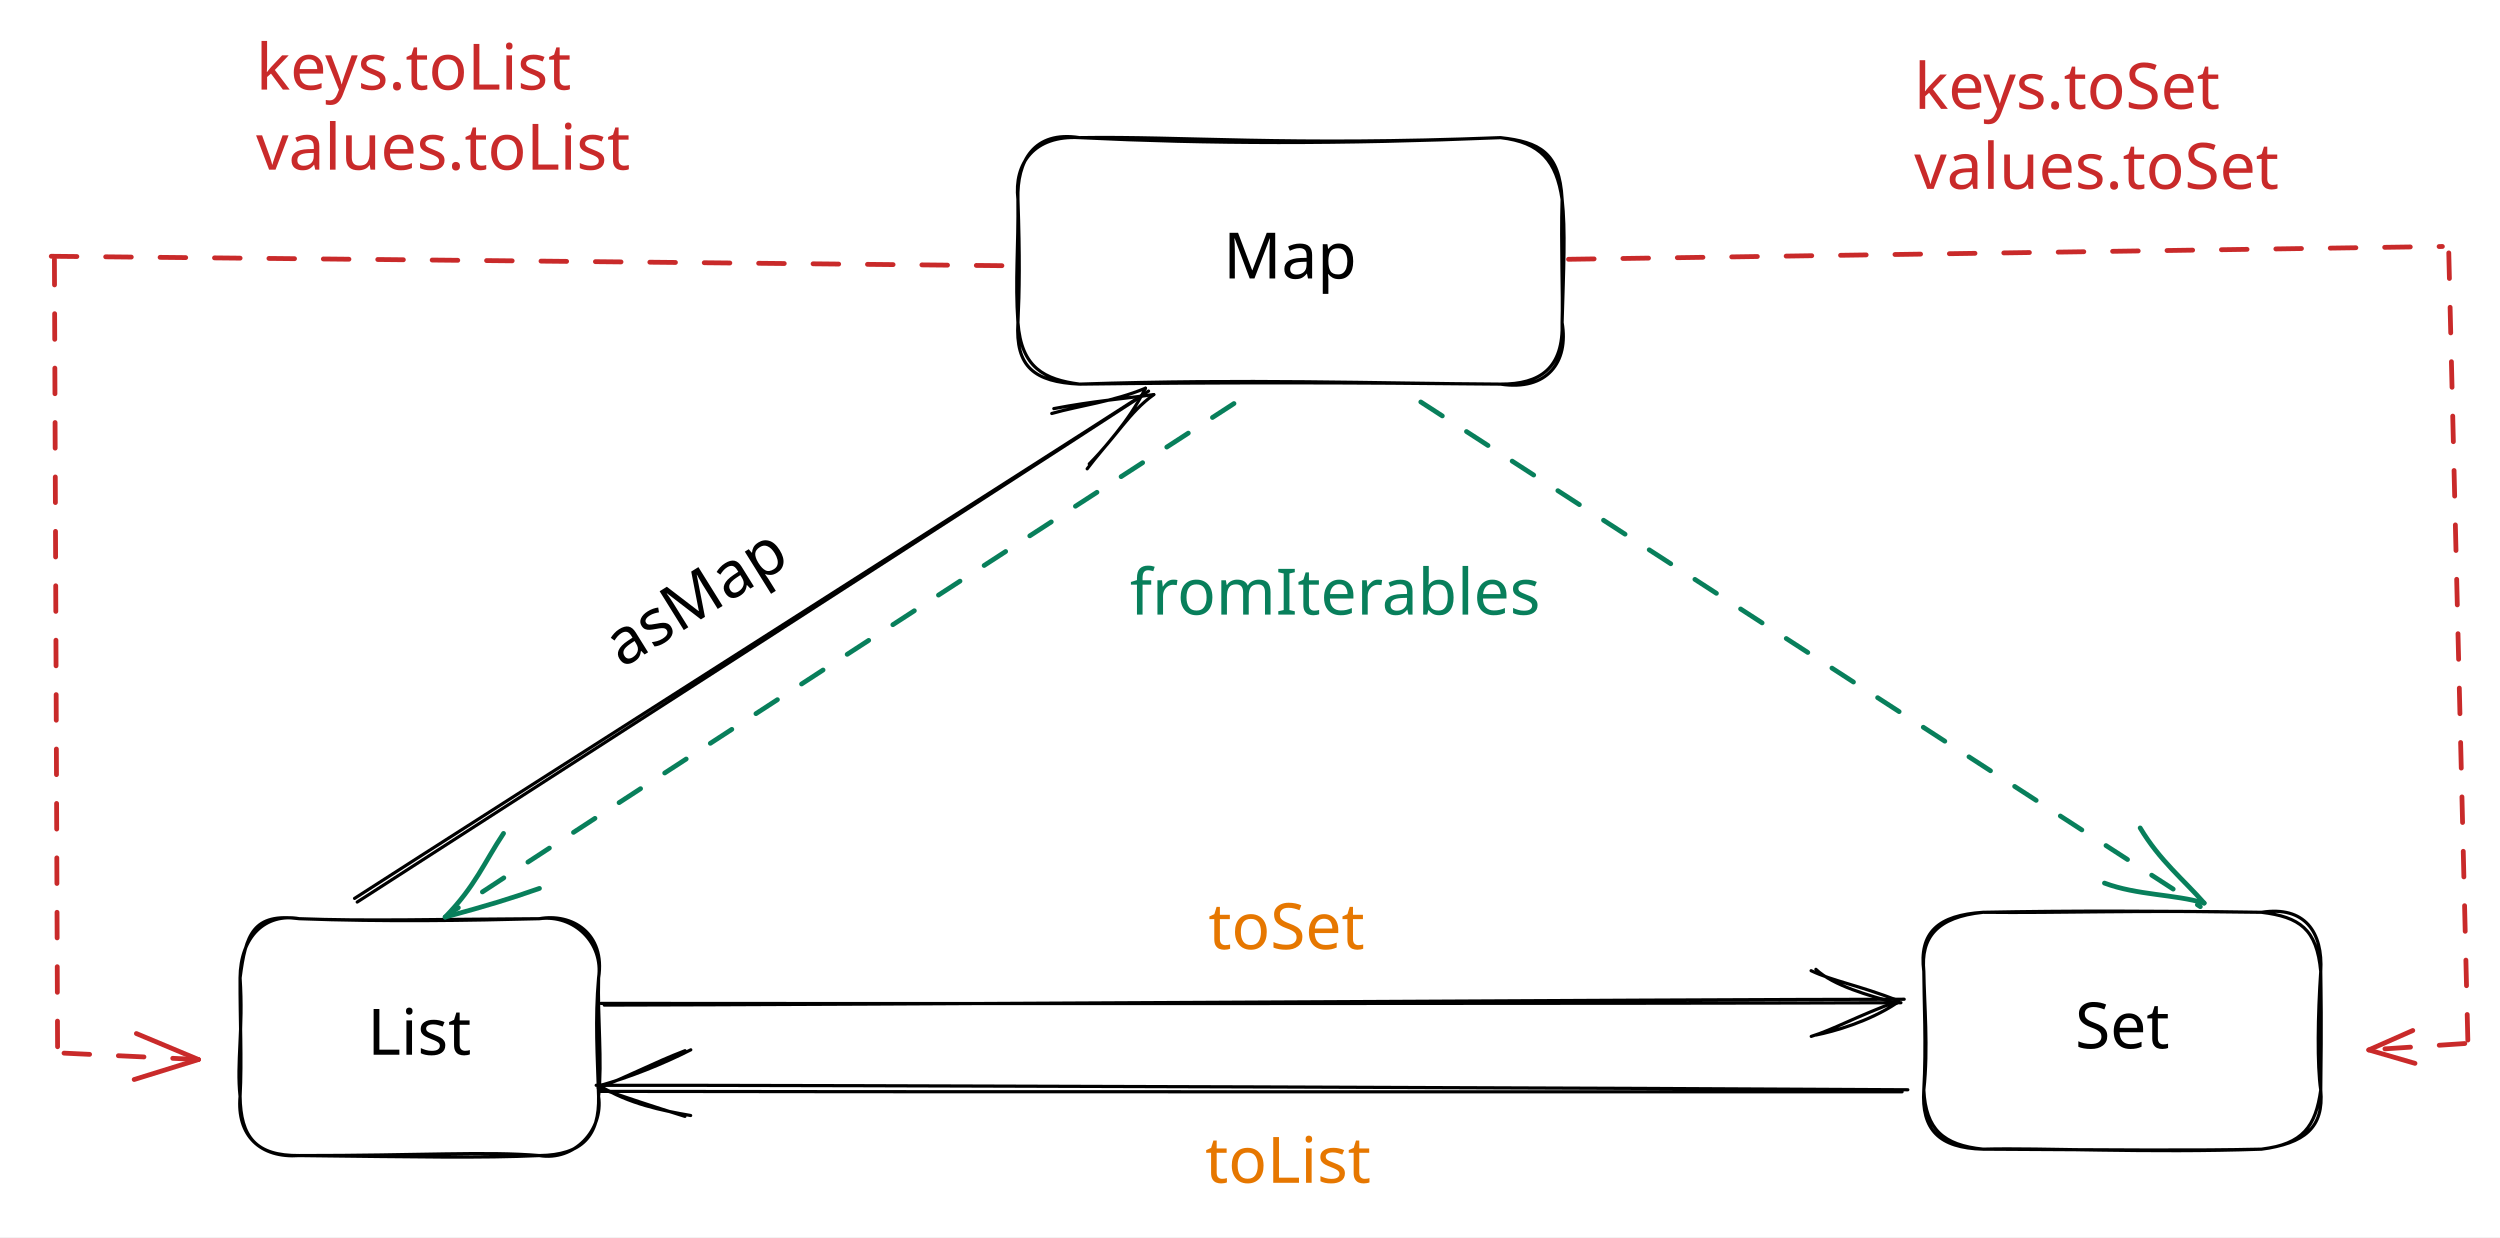
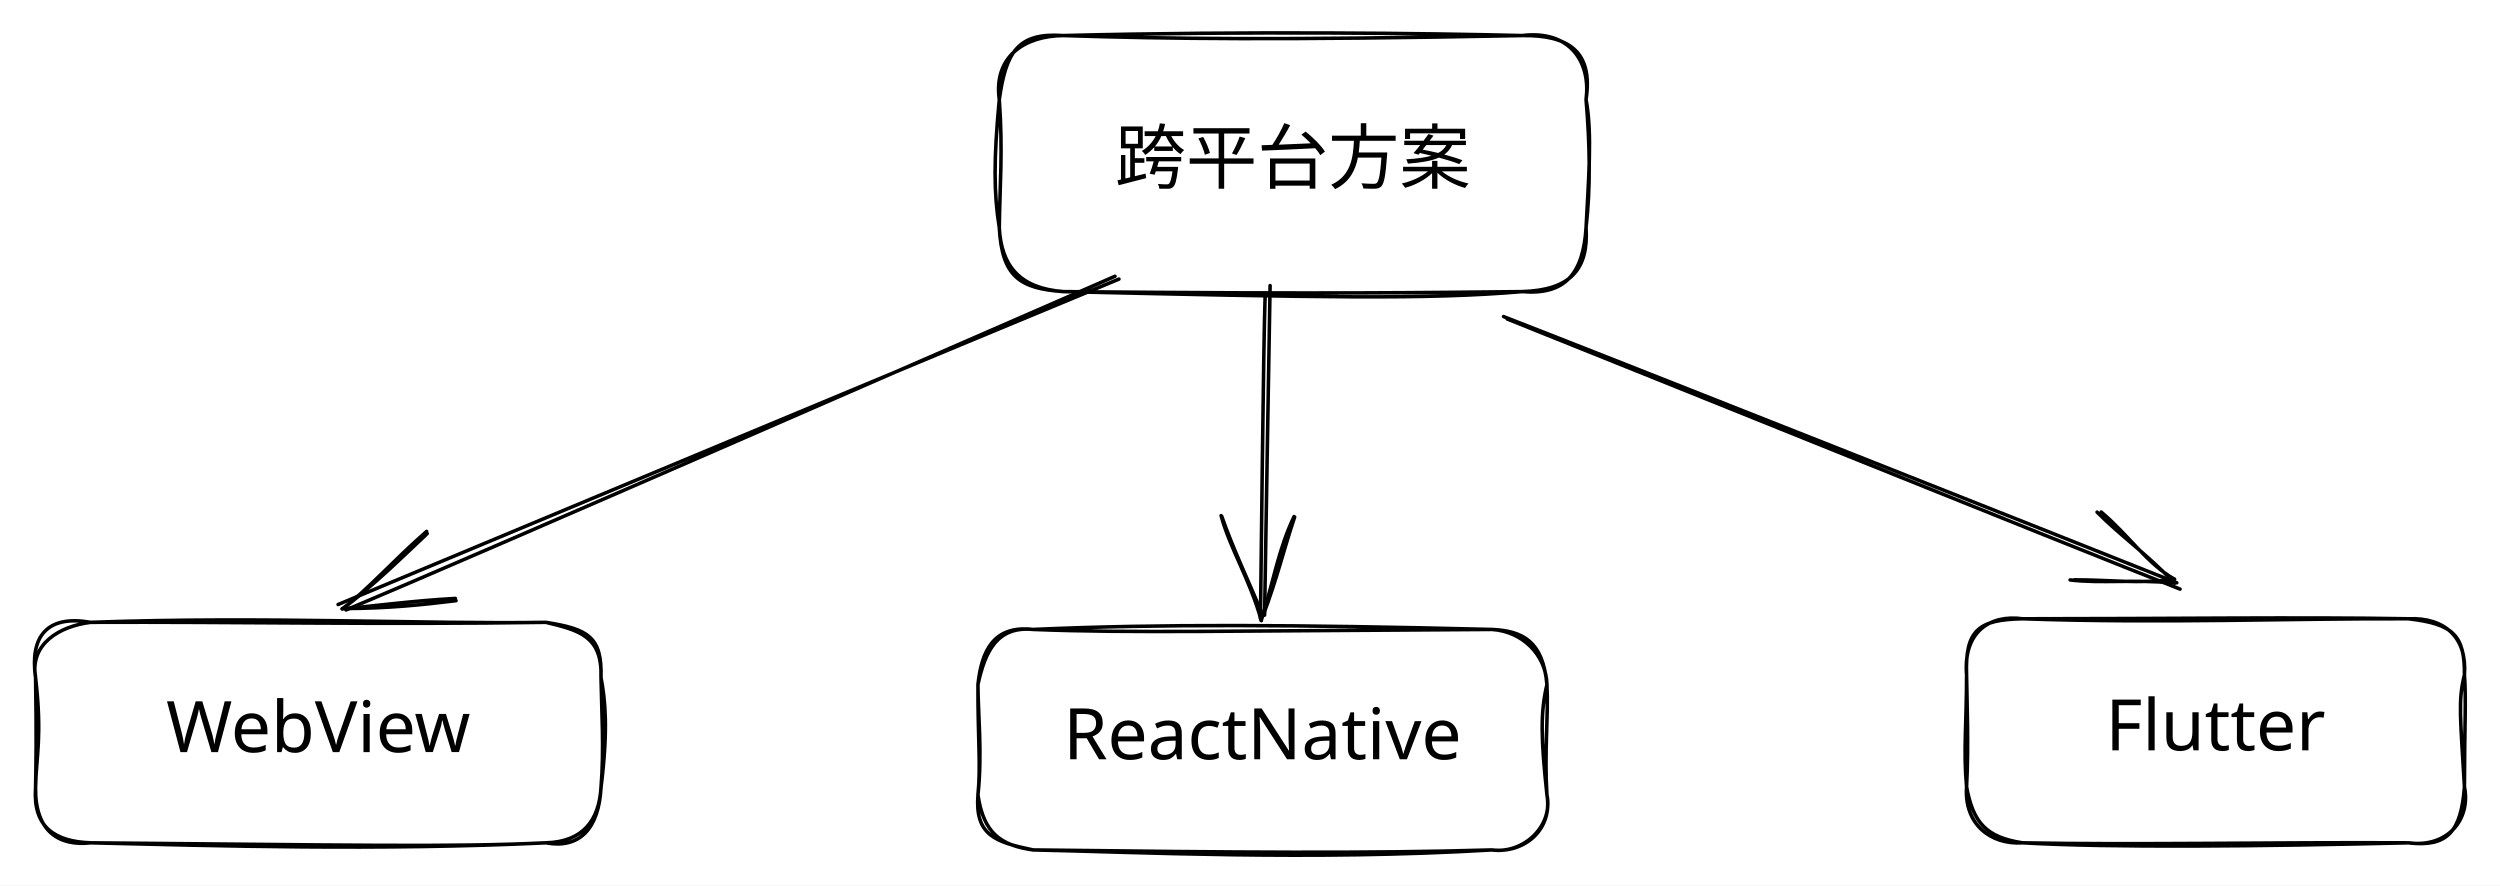
- <svg xmlns="http://www.w3.org/2000/svg" version="1.1" viewBox="0 0 781 386.5" width="781" height="386.5">
+ <svg xmlns="http://www.w3.org/2000/svg" version="1.1" viewBox="0 0 703 249" width="703" height="249">
  
-   eyJ2ZXJzaW9uIjoiMSIsImVuY29kaW5nIjoiYnN0cmluZyIsImNvbXByZXNzZWQiOnRydWUsImVuY29kZWQiOiJ4nO1cXFlz2khcdTAwMTd9z69weV5cdTAwMDPT+5I3wHu823E8/r6plFx1MDAwMFx1MDAwMVx1MDAwMiFhSTZ2pvLfp1x1MDAwNbbV2jDCXHUwMDAy49RcdTAwMTDKQVJLfaXuc869fbv1z6eNjc3gcWRuftnYNFx1MDAxZlqGbbU9Y7z5Odx/b3q+5TrqXHUwMDEwmmz77p3XmpTsXHUwMDA1wcj/8uefxmhU7VpB03VcdTAwMDfVljucnmba5tB0XHUwMDAyX1x1MDAxNfyf2t7Y+GfyV6vIM1uB4XRtc3LC5FBUXHUwMDE3XHUwMDA0ILn32HUm9VKMmVx1MDAxMFxmRVx1MDAwNSx/S1VcdTAwMTeYbXW0Y9i+XHUwMDE5XHUwMDFkXHR3bfrdXHUwMDEzZJ1eP1xcXHUwMDFmXHUwMDBlT2uBOK1cdTAwMWOfbV9EtXYs275cYlx1MDAxZe3pTVx1MDAxOa3enafZ5Fx1MDAwN547ML9b7aBcdTAwMTfaldj/cp7vqodcdTAwMTad5bl33Z5j+n7sXHUwMDFjd2S0rOAxcX/Th/BlI9rzoLZcdTAwMDSlL9vhXHUwMDE5iLNE3Vxy13a9sO4/wORcdTAwMTPV3jRag64ywWm/lFx0PMPxR4an2iQqN36+K1x1MDAxZdXdM61uL1A7OY/qMyfPXHUwMDE2U1xumJBEvFx1MDAxY1xiK1x1MDAxOe23J638t37zTvvp5p+bPWp4/LTnV2RuWH472WH0Tlx1MDAxM+s4gflcdTAwMTDdg9bMW86DebB14Fx1MDAxZt1cdTAwMWWOyKDZuL6g3eHmS7lfn7MvOz15+KPh9IZN97B5bNyTxiUxTs2reC3P9Vx1MDAxYp7njue9bvv87uqm1nV7du+83jk7b+/3d09LuG6rd7t72DziV+T0ZvBjPNyHl8ya77pPv6L2ulx1MDAxYrWNKXogXHUwMDEzXFxcdTAwMTJMhZQkan7bclx1MDAwNuqgc2fb0T63NYhcdTAwMDD3STM4XHUwMDA19Fh7aVx1MDAxOCcoXHUwMDBm4oRJilx0g2huiGe3/ZpDXFxCWY2DXHUwMDFjg2Tt5YGcwDTGUVxu45BcdTAwMDKBJSNcZlx1MDAxNFx1MDAwMHmsZ6TQXFxmR4ta1HWCXHUwMDBi62f4UDUlXGL37lx1MDAxOEPLfow1yqRcdTAwMDeq53NkjPTn55uqwvBcblDGitZsq+tMQKZuwfRifTewlDy+XHUwMDE0XHUwMDE4Wu22LmAtVb+hruntzyM8rmd1LcewLzXzZlwiaaZkMppcdTAwMDcnzJDARLD5XHUwMDE1s9NvVlx1MDAxOKP+XHUwMDBlXHUwMDFhn1xcO4dbP4Od7e11h5POXHUwMDE34Vx1MDAxOVTrXHUwMDE4pSumVlekmCSFJlx1MDAwMSWnnENWXHUwMDAwTauUTDJqWmRQ+1HbOWm1Xcqa4KYyr1x1MDAwNNlbXHUwMDE1s3V1doG2doHj42thd2++liBtXHUwMDAz/3JcdTAwMWJ061x1MDAwZqfBPuG1oeiPb9teXHTX/WhcdTAwMTJv/3XoPbq4SVx1MDAxYn/tO/culWatNfpYXHUwMDEyXHUwMDBmcVx1MDAxZSdBxlx1MDAxMea8iFx1MDAxYp/dWdedlFxiT2g8JVjb804qXHUwMDBmKeKCSPI7qvyh5Vx1MDAwNyuV+VfUMinzXHUwMDEz+1x1MDAxNtd5XGJYLqiQQErqXHUwMDAxnd9xptvDb43b+vFVXHUwMDAzuF/vh7Y02zd03UFcdTAwMDUhXHUwMDE2cUxBsTREQUTSkMqQek6ZXHUwMDE0XHUwMDE0XHUwMDE1cpxXKPVyRF2/610731x1MDAwZjx42up32d63vfeW5DdEse/imtycuc3TsWk9nlx1MDAwNHJnZ4tcXH3br9OPJcmUJ3dGkkyAkmVcdTAwMTFB6TXyyO5Ta09cdTAwMWVcIlx1MDAxMSdcdTAwMTC4REHGXHUwMDExW89cdTAwMTJkhlx1MDAxMVx1MDAwNupPxCu/jyBfmKvV41c0LanHoXkzoTSFcqZcdTAwMTTLfDBBqmI/yeeX4tmktaZo4ijp3S5vmJpcdTAwMDCexlx1MDAxMkhBSWAsgWT8bTE3el2IZyFMqi9ZXHUwMDA0YX5geEHdctqW041cdTAwMWL2lFKZx+ecYLJ1XHUwMDE3WllcdTAwMDFVpHqh9sVaqa4xXG6NTt2r6bRft2E2zjRcdTAwMWKUXHRcdTAwMDTHvixlXHUwMDAzS9lgXHUwMDFiftBwh0MrUI/21LWcIPlcYifPqlx1MDAxNqKzZ1x1MDAxYe3kUXVcdTAwMGb6sSSMR+FcdTAwMTXjXHUwMDBlVfRrI+pXk42X339/ziytdc1E+U/6/8VcdTAwMTlcdTAwMDbnRtBcdTAwMTIxwlx1MDAxOCpcdTAwMTBAz/bi1pRglK+fkGuOq4hTqKJXKinW01Qr4Zsqwlx1MDAwNDBGXHUwMDA04UQqNGnexDNcdTAwMDOpXHUwMDBlXHUwMDFlwp9cdTAwMTRcdTAwMTHzslx1MDAxOYhcdTAwMDFBSMTN5TPQ3OhXXGZEJMJcdTAwMTJSQDDEipiJVipcdTAwMGb9czHQ3CyoTFBgkVxiilCWJSVpXHUwMDEz0iT4kVxiqJJkoHQ3LY2TtOA3wUmIK+nV2vdVSpo9JrumlFx1MDAxNI7pqe7MhZxcZrhoOj9cdTAwMWSLWF4wgVxiqzIpXHUwMDA1I1x1MDAxMmOuunJGcFx1MDAwMWnklD4n7pWxijbpe3pEXGYyXHRcIqp8X4+IU4YxXHUwMDAymKpcdTAwMWbKvLRHRFx1MDAxN+Oj2Vx0v7hcclx1MDAxMHEmXHRcdTAwMDSKXHUwMDE1IVx1MDAxMTBcdTAwMWHBejFcIj1cdTAwMTb0kVx1MDAxOCm/r4afiuqmZVx1MDAxMVx1MDAxMlx1MDAwMrkzXHQgQFx1MDAwNHJcdTAwMDS0YOA1SpqdzimHktqG3zPLnUuAcJWpcJNcdTAwMGIsQ+KPj49iNiNcdTAwMTUqeIc238JJtIpFXGJyKFx1MDAwNMAgIzGaQUlcYlDIOXprZvSNUVo4XHUwMDBlXHUwMDEyPanyOalcYlx1MDAxZmCOXHUwMDEx4kBcYlx1MDAwNMLEjKbmT3TAl+wjhX7axLFmVMFcdTAwMDZcbpRBSVx1MDAxZtxJyu2r4adERoI0dzKG6nNIeaBcdTAwMDVGWWdcdTAwMGaSry0hXHRQVVx1MDAxOEecKKVV4VBiopPOXGKlXHUwMDEzXHUwMDEyqXKo/lx1MDAwMVx1MDAxNlx1MDAwMlx1MDAxY0VPWiMkLV/05CNhpceYsbdNbvxd+Ei5J1JAIFT7XHUwMDAxiVx1MDAxOFx1MDAwNai0mK3AqFx1MDAxMVx1MDAwN0B5rlx1MDAxOFGMMeSSpkz42HSU21HDj+qiXHUwMDA12Sgv44NyvaPJPD/GcFx1MDAwMefIXHUwMDFi31x1MDAxZdy3XHUwMDBmXHUwMDBlwWP9oF1cdTAwMGbsy9Ggv/ZcXCRktFx1MDAxZJ6hXHUwMDBm7JTNPjAz4aOFhFO64ZQwToiWqV92vmchXlko39Px3OF+YHpG0zb97MyPiJ30ktixzU68XHUwMDBix/M+gavN34wnfWI3k8zwxFxymlx0oomBXHUwMDE5IOK5ky64inA4IFx1MDAwNcZh3Wbr9to9ru1+tU6+Ptxe9YlbO1shiMBCIFI+IY+hXGJDkouilkRcdTAwMDYy3qDhUUxcdTAwMWWhKDXnXHUwMDAyM4RZ6F/8XHUwMDBlmp2UoZwjJVx1MDAwYlxc7Fi56qZcdTAwMGarhFx1MDAwM5RcdTAwMDXlLFx1MDAxN4kwufNl2YBcbn8hIVx1MDAwNWL9x+v9Xjs43Tvf/bH3bavZ3L9cdTAwMTnd/VxcfyTqQfZcdTAwMTSJKFF7eUjMUjOS8p5V7IRcdTAwMDXmKnT9XHUwMDBmiutcdTAwMDfF2Mibar2CSMxccnNxblwiQMVcclRcdTAwMDIgXG6o4uy5VWuMxbgq0lx1MDAxOZHtW7GIM5bppbOPkkGIXHUwMDA0Zr85XHUwMDE0y5iVwMNcZlx1MDAxOVx1MDAwNZRxxIDMyFx0pvNcdTAwMDBcdTAwMWYpwKzgWPmiXHUwMDE5wDxcdTAwMDWW+VNcYjFcIpJAhOZcdTAwMWbd6lxmu23/8ptFMdr7eYfwZa3/2Fl72Fx1MDAwYlx1MDAxYY8oMcyf9vR21Gf4wtGuaEo/kIBcdTAwMTD5nzO8hlxuXFzRXHUwMDFhcbpdXHUwMDE2XHUwMDE283PxKl4jknIwv1x1MDAwNJ9/tS74kTSuKrQuK/xqp3Z2fbT2WKQ0noBfZlxcmrW6RqOCJyxcdTAwMTLAIMK68/NcdTAwMWZcdTAwMTTXXHUwMDA2ilAvrVx1MDAxYa8gXHUwMDEw853h/LVuUrlcdTAwMTeEYDl/YDp77d/6XCIx4Vx1MDAwYrPlxaUkI8+c9oVcdTAwMTlcdTAwMDWYXCL0vnOB389cdTAwMTcuNEtYhfBAhfCQXGJBJSVcdTAwMTnThD/2hFx1MDAxNFx1MDAxMsv2XHUwMDE2dYbzsitawjAlwFx1MDAxMjHBZFx1MDAwMdh3MGnC+/HB1c5N0O3Xa6BcdTAwMTk0vq897Fx1MDAxOYzDXHUwMDFlXHUwMDExnKi8RFx1MDAwMc6KgXkqvcKAXHUwMDAwUvBCI8NcdTAwMWYlvTIwXHUwMDFm/WrghstI/+/cXHUwMDFi9p1cdTAwMTltZmZb2GqzLTPtW1xiY9oy5Vx1MDAwNMZcdTAwMThUXHUwMDExPGVk/lx1MDAxOad+/fjroP796KZcdTAwMDX6cq9cdTAwMTmcX/dcdTAwMGXB2kNcZkKceFx1MDAxZFx1MDAxNFneMFx1MDAxM0RcdTAwMTmDvmkvV7m4kiGOxOrWrK1cdTAwMWNkXHUwMDE3pt6H81x1MDAxNrJpfLdCgKVtW1xmXFy5fitcIspcdTAwMTFcdTAwMDD6+ufXwNVcYoZcdTAwMDNsX1FoNWDX+H4jmH+59tO5JSTJVzTAWStCTcb5WyZxa1x1MDAwM8QzJlxiQCiRXHUwMDA0XHUwMDE4ilwiXHUwMDEzklx1MDAxNkZcdTAwMTcjnODVoStcdTAwMWZKK55cdTAwMTnwXHUwMDA23KD8tZ9cdTAwMWOG6y2KTFx0OLa8w7Hjo/rWybhzZ53jnT4uO1x1MDAxMblcdTAwMDTg4CRwXHUwMDA0WVwicFjGOGhcdTAwMDZweJhcdTAwMDVGxVZfLVx1MDAwZVx1MDAxY1xugLbkdfnAyX+7yaqR8/p7THKhkz+ZXHUwMDA2XHUwMDEzXHUwMDAwXHUwMDAxpPOHTL571P+BO3blfPf6pG/e3FYgbqxcdTAwMWZyaJWj8DVsXFxgoK2fmi6hTsKIXHUwMDAwvsQ3XHUwMDEyaC+Km1x1MDAwNSPKXHRcdTAwMTDhXHUwMDFj0JXAXGJDwFx1MDAxN1pcdTAwMWS0XHUwMDEwjFxmP/dVgKtF0dSQKYg+PY1cXGxcdTAwMWGj0UWgns/m88COevJW++kmo8tt3lvmuJ5u/D86k0941Vx0MENcZpiTga1fn379XHUwMDBivDKR0SJ9
+   eyJ2ZXJzaW9uIjoiMSIsImVuY29kaW5nIjoiYnN0cmluZyIsImNvbXByZXNzZWQiOnRydWUsImVuY29kZWQiOiJ4nOWZSXPbNlx1MDAxNMfv/lx1MDAxNFx1MDAxYeVcdTAwMWE72IglNy91LDte6j3uZDxcdTAwMTRJU6woklwiKUtKxvfeeuu9t1x1MDAxZTvTQydcdTAwMWYomX6MgpQscJFkybY8yoRcdTAwMDdbXHUwMDA0XHUwMDFl+ICH9+NcdTAwMWZcdTAwMDA/r1Qq1bhcdTAwMWZY1beVqtUzdNcxQ71bfZ2U31ph5PierELpfeR3QiO1bMRxXHUwMDEwvX3zRlx1MDAwZoI124nrvt9cXDP81qCZ5Voty4sjafiLvK9UPqd/M45Cy4h1z3attEFapXxcdFIsPPC91C0lWECKqDYycKIt6S22TFl7o7uRpWqSomr3kOB9fFx1MDAxNDV2cNd9v7N/eb7e+qCc3jiue1x1MDAxMvfdwZh0o9FcdDNdiuLQb1pcdTAwMTeOXHUwMDE5N2Q9LJSP2kW+jJlqXHUwMDE1+lx1MDAxZLvhWVGUa+NcdTAwMDe64cT9pFxmgFHpIFx1MDAwNm8rqqQn7zQqRvdJXHUwMDBiwmjB96bv+mHi+1x1MDAxNUgv5b2uXHUwMDFiTVt2wTNHNnGoe1Ggh3JKlF33flSa8tWwXHUwMDFju1x1MDAxMSdxRsqflcZcdTAwMTZiXHUwMDBlXHUwMDA0wIKo0CdegpqZzvLH7Og9czj6+2lXXHUwMDEzj4cld6q/if1PxYTJJk0ucWKrp1x1MDAwNpGZ5/onxsLbq8Ylh93zd8aV13M7VnVkd/d6/GNcdTAwMDeNzzZ50OCntVZ80+i1u5692+qe5b3c+9fD0O9mnjv8pcbfXHRMfZCOkHJOMVx1MDAwM4BcdTAwMGKKR/Wu4zVlpddxXVXmXHUwMDFiTZXBK5lcdTAwMGWXwMmNP8NcZlx1MDAxMZOY4YJrgFx1MDAxMzQ7M+NjueTMUFxi1rQ8NVx1MDAwMmdKnpubXGaSI2xcdTAwMTArYZNEXHUwMDFmy77hObDJ5UaJj8mpRoVANFx1MDAwM+jDqabm1PfiXHUwMDEz51NcdTAwMTJWXHUwMDA0cqXbestx+7lpSXNQxufCqp87VjdcdTAwMWLDyJJOk6dAkTNfd1x1MDAxZDtJ06ohh2GFuVxmjlx1MDAxZCk6I4OWY5pZWTBkXHUwMDFmdPnMsDbL+9xcdTAwMGZcdTAwMWTb8XT3tNDFqUxNXHUwMDE1I84mgcVcdTAwMTinjGDGZlx1MDAwNsvo7n04XHUwMDAyXHUwMDA3+vWHM3+9XHUwMDFk1DZ2tk7Ol1x1MDAxZCyOSVx1MDAxZSvGXHUwMDE3J0ZcdTAwMTSUqSqLXHUwMDExxlgwQlx1MDAwNZtcdTAwMDOqXHUwMDE31Fwim1xc7Vx1MDAxZV5vOfZcdTAwMWWv+9s77ODdsYNm1aJacL164Z/W3u/2L7V2Y/Ngf5OuPp9cdTAwMTYhSNSLa0FapPFJyEBcdTAwMGVcdFx1MDAxNFx1MDAxYdPwzMyMXHUwMDBm5rIzo6E8M0JboFx1MDAxNEFEytSM0VwizFx1MDAxOcaIzbWEe4JcdTAwMTZpXGaQOVLtaVp0bOlGfKDHzq31onr0wCu9qEfZbj5ek+jExVx1MDAxZSSAIC6EmJmveitqX7aDn1e3LryGtrFcdTAwMWJeeNfby85cdTAwMTeEsFx1MDAwMFx1MDAxOFsgXmScKOFcdTAwMTJeXHUwMDE0XCJcYpA211LvXHUwMDA1VYk3N+vbXFzv2quHZ/bVr4dXonmGZ1Wlw7ZxXHUwMDE1XHUwMDFlc12AOjrthzu9U7NnPZsqSVFcdTAwMDAqY1x1MDAxN6RKcFwiNJRcdTAwMDDpX2Oz75DGx3LpoclI/3CDtLjtXHUwMDExKjMzbnuE6EtKXHUwMDEyoHSePHuaJG27nTinLS8gR1x1MDAwZrzNi3J038WpQFxygFx1MDAxZUNcdTAwMTSmk4jiRDBcbuBcdTAwMWMyNH3Zu6REXHSYXHUwMDA3XG5ztDCgYJknUdIgXHUwMDAygNyTauJpXHUwMDEyhFx1MDAxZZagaW9zJFx1MDAxN/nsMZRFsVx1MDAxZcZcdTAwMWKOZzqeXWxieaaqyXR5eNQ8y2IsJdboJP1cdTAwMDdrXHUwMDAwMC5cdTAwMTiSelxyKVx1MDAxNlQujDNmtlx1MDAxZYxVYleP4k2/1XIkNOaR73hxsZvpXHUwMDEw1lx1MDAxM2BcdTAwMWGWbo5cdTAwMTlEtq5IVpA8Ma/w6ldF5V56M/r98fVY61WYNVx1MDAxN1jZr2T/z1xyPYXFQrW5wzJcdTAwMDNcdTAwMDREs1M//eB1SamXu6g89UxcdTAwMTR8P1x1MDAxZvVcYqq9tOK+dCCCIEaAXHUwMDEwztSIfijwp59cbmbAX1x1MDAwNWtcdTAwMWHUXHUwMDEwYJrcJ8k+c1rmXvu+uc+kTHJcdKRaPI18goqFI/JcdTAwMDFCXHUwMDFjSPpnP1xunb6hWFLyXHUwMDA1z+86sVx1MDAwMFx1MDAwNd/PqPdizK4z+1x1MDAxZHC4glx1MDAxNlx1MDAxYZSmXHUwMDE4/qDkT1/w5iSfQkyIJpmHXHUwMDFhRFx1MDAxNGhcdTAwMTmjXHUwMDAx+OK7XHUwMDA2P5MwycXonNxPPXGafKSrJfFcdTAwMDRsXHUwMDBl0ddPj3fdjdphgM/ae3v9Zktzr5df9DOHQCn6sOj7Ob+CqO2wQr/8SVx1MDAxZVx1MDAwMsZcdTAwMDCj2pJ+XHUwMDA2OSddvH+8oe+ud9ZcdTAwMGY6tfPgxCP6fFx1MDAwN0NcdTAwMTgzouK8oIMhNHFcdTAwMWJcdTAwMGJcdTAwMDVhjMv9XHUwMDE0nDm5x1x1MDAwZnrZk5vBwrdzjFx1MDAxN/ntXFyuXHUwMDE3ylx0Xj5cdTAwMWTiglx1MDAwM8IhnSe/XHUwMDFmezgkc00wPE+uqTl9zOHQf//+9fXLP19///vbXHUwMDFmX779+duLXHUwMDFlXHUwMDEyPfBcdTAwMDIuXHUwMDFlXHUwMDEyXHUwMDE1uzqAbGVIblVcdTAwMGaCk1jGcvRykbPkmMOAqPhVb1x1MDAxZKu7UU6UVzfplTw1XHUwMDA1N0HESt9Udyt3/1x1MDAwM9a9m4QifQ==
  <defs>
    <style class="style-fonts">
      @font-face {
        font-family: "Virgil";
        src: url("https://unpkg.com/@excalidraw/excalidraw@0.14.2/dist/excalidraw-assets/Virgil.woff2");
      }
      @font-face {
        font-family: "Cascadia";
        src: url("https://unpkg.com/@excalidraw/excalidraw@0.14.2/dist/excalidraw-assets/Cascadia.woff2");
      }
    </style>
  </defs>
-   <rect x="0" y="0" width="781" height="386.5" fill="#ffffff" />
-   <g stroke-linecap="round" transform="translate(318 43) rotate(0 85 38.5)">
-     <path d="M19.25 0 M19.25 0 C51.8 -0.52, 83.43 2.66, 150.75 0 M19.25 0 C59.65 1.97, 100.6 2.08, 150.75 0 M150.75 0 C163.32 1.44, 168.22 7.37, 170 19.25 M150.75 0 C162.98 1.38, 169.18 4.56, 170 19.25 M170 19.25 C171.1 28.81, 170.46 41.28, 170 57.75 M170 19.25 C169.58 34.08, 170.3 48.52, 170 57.75 M170 57.75 C170.47 71.97, 163.17 77.08, 150.75 77 M170 57.75 C172.14 70.15, 165.31 79.2, 150.75 77 M150.75 77 C104.19 76.5, 61.63 76.44, 19.25 77 M150.75 77 C112.28 76.79, 71.26 75.26, 19.25 77 M19.25 77 C8.33 75.56, 1.06 71.96, 0 57.75 M19.25 77 C5.12 76.31, -0.82 71.66, 0 57.75 M0 57.75 C-0.91 44.5, 0.18 34.37, 0 19.25 M0 57.75 C0.48 47.88, 0.62 37.4, 0 19.25 M0 19.25 C-1.27 7.98, 5.09 -0.81, 19.25 0 M0 19.25 C-0.34 7.4, 4.92 -2.26, 19.25 0" stroke="#000000" stroke-width="1" fill="none" />
+   <rect x="0" y="0" width="703" height="249" fill="#ffffff" />
+   <g stroke-linecap="round" transform="translate(10 175) rotate(0 79.5 31)">
+     <path d="M15.5 0 M15.5 0 C64.24 -1.75, 110.55 0.57, 143.5 0 M15.5 0 C55.87 -0.18, 96.7 0.71, 143.5 0 M143.5 0 C155.41 1.88, 159.33 4.08, 159 15.5 M143.5 0 C152.6 2.21, 159.42 3.75, 159 15.5 M159 15.5 C160.17 21.69, 161.08 29.81, 159 46.5 M159 15.5 C159.15 24.85, 159.91 35.37, 159 46.5 M159 46.5 C158.38 58.1, 152.9 63.77, 143.5 62 M159 46.5 C158.45 55.57, 153.99 61.74, 143.5 62 M143.5 62 C116.88 63.29, 86.76 62.59, 15.5 62 M143.5 62 C96.47 64.22, 50.44 62.83, 15.5 62 M15.5 62 C5.58 61.67, -0.81 57.71, 0 46.5 M15.5 62 C6.77 62.98, -0.15 59.02, 0 46.5 M0 46.5 C0.15 37.71, 1.93 32.26, 0 15.5 M0 46.5 C0.13 39.23, 0.28 31.95, 0 15.5 M0 15.5 C-1.67 6, 6.88 1.05, 15.5 0 M0 15.5 C-1.64 4, 3.18 -2.18, 15.5 0" stroke="#000000" stroke-width="1" fill="none" />
  </g>
-   <g transform="translate(382.5 68) rotate(0 20.5 13.5)">
-     <text x="20.5" y="19" font-family="Virgil, Segoe UI Emoji" font-size="20px" fill="#000000" text-anchor="middle" style="white-space: pre;" direction="ltr">Map</text>
+   <g transform="translate(51.5 192.5) rotate(0 38 13.5)">
+     <text x="38" y="19" font-family="Virgil, Segoe UI Emoji" font-size="20px" fill="#000000" text-anchor="middle" style="white-space: pre;" direction="ltr">WebView</text>
  </g>
-   <g stroke-linecap="round" transform="translate(75 287) rotate(0 56 37)">
-     <path d="M18.5 0 M18.5 0 C39.09 0.81, 62.34 0.15, 93.5 0 M18.5 0 C45.09 1.02, 71.74 0.57, 93.5 0 M93.5 0 C104.35 -1.45, 113.6 7.65, 112 18.5 M93.5 0 C103.64 -1.82, 114.2 4.51, 112 18.5 M112 18.5 C111.65 30.85, 113.19 44.68, 112 55.5 M112 18.5 C110.85 31.33, 111.63 43.35, 112 55.5 M112 55.5 C112.29 67.83, 106.91 73.85, 93.5 74 M112 55.5 C113.55 66.11, 104.37 75.79, 93.5 74 M93.5 74 C76.85 72.59, 56.52 74.02, 18.5 74 M93.5 74 C75.46 74.82, 55.68 74.41, 18.5 74 M18.5 74 C4.92 74.12, 0.18 68.24, 0 55.5 M18.5 74 C6.27 74.86, -1.1 67.76, 0 55.5 M0 55.5 C-1.15 44.93, 1.06 34.53, 0 18.5 M0 55.5 C0.62 44.15, -0.07 31.09, 0 18.5 M0 18.5 C0.08 5.58, 7.91 -1.88, 18.5 0 M0 18.5 C1.76 4.85, 4.08 -1.87, 18.5 0" stroke="#000000" stroke-width="1" fill="none" />
+   <g stroke-linecap="round" transform="translate(275 177) rotate(0 80 31)">
+     <path d="M15.5 0 M15.5 0 C43.1 1.09, 71.87 0.38, 144.5 0 M15.5 0 C51.13 -1.57, 89.03 -1.35, 144.5 0 M144.5 0 C152.98 0.5, 159.74 7.03, 160 15.5 M144.5 0 C153.23 0.39, 158.89 3.33, 160 15.5 M160 15.5 C158.12 23.46, 158.31 30.68, 160 46.5 M160 15.5 C160.48 24.38, 159.22 34.15, 160 46.5 M160 46.5 C161.82 55.34, 153.36 63.22, 144.5 62 M160 46.5 C161.69 56.41, 153.53 63.07, 144.5 62 M144.5 62 C93.3 65.03, 44.68 62.59, 15.5 62 M144.5 62 C109.36 63.02, 73.42 62.7, 15.5 62 M15.5 62 C6.61 60.76, 1.55 57.43, 0 46.5 M15.5 62 C4.85 59.77, -0.89 57.93, 0 46.5 M0 46.5 C1.27 35.06, -0.02 22.84, 0 15.5 M0 46.5 C0.84 38.4, -0.07 30.35, 0 15.5 M0 15.5 C1 6.11, 4.31 -1.27, 15.5 0 M0 15.5 C2.06 5.94, 5.52 -0.97, 15.5 0" stroke="#000000" stroke-width="1" fill="none" />
  </g>
-   <g transform="translate(110.5 310.5) rotate(0 20.5 13.5)">
-     <text x="20.5" y="19" font-family="Virgil, Segoe UI Emoji" font-size="20px" fill="#000000" text-anchor="middle" style="white-space: pre;" direction="ltr">List</text>
+   <g transform="translate(293 194.5) rotate(0 62 13.5)">
+     <text x="62" y="19" font-family="Virgil, Segoe UI Emoji" font-size="20px" fill="#000000" text-anchor="middle" style="white-space: pre;" direction="ltr">ReactNative</text>
  </g>
-   <g stroke-linecap="round" transform="translate(601 285) rotate(0 62 37)">
-     <path d="M18.5 0 M18.5 0 C42.47 0.28, 66.05 -0.71, 105.5 0 M18.5 0 C45.77 -0.52, 72.26 -0.45, 105.5 0 M105.5 0 C117.4 1.48, 122.77 5.18, 124 18.5 M105.5 0 C118.96 -2.09, 124.73 6.15, 124 18.5 M124 18.5 C124.08 26.2, 124.3 32.73, 124 55.5 M124 18.5 C123.08 31.92, 122.84 48.06, 124 55.5 M124 55.5 C122.42 66.88, 118.41 72.45, 105.5 74 M124 55.5 C125.07 67.37, 118.84 72.19, 105.5 74 M105.5 74 C69.44 75.27, 36.93 73.5, 18.5 74 M105.5 74 C84.17 74.47, 61.13 74.23, 18.5 74 M18.5 74 C6.03 72.72, 0.61 67.78, 0 55.5 M18.5 74 C4.71 73.64, -0.8 67.9, 0 55.5 M0 55.5 C1.45 42.55, 0.13 28.42, 0 18.5 M0 55.5 C0.79 41.94, 0.02 27.06, 0 18.5 M0 18.5 C-1.58 6.18, 4.54 0.92, 18.5 0 M0 18.5 C-1 7.88, 4.06 1.5, 18.5 0" stroke="#000000" stroke-width="1" fill="none" />
+   <g stroke-linecap="round" transform="translate(553 174) rotate(0 70 31.5)">
+     <path d="M15.75 0 M15.75 0 C55.24 1.37, 91.44 -0.15, 124.25 0 M15.75 0 C55.69 0.01, 94.47 -0.54, 124.25 0 M124.25 0 C134.65 -0.45, 140.79 5.44, 140 15.75 M124.25 0 C136.91 1.46, 140.09 4.66, 140 15.75 M140 15.75 C138.16 23.12, 138.89 27.85, 140 47.25 M140 15.75 C140.53 22.49, 140.02 30.27, 140 47.25 M140 47.25 C141.86 56.52, 135.14 64.5, 124.25 63 M140 47.25 C139.07 59.87, 135.21 64.32, 124.25 63 M124.25 63 C82.22 63.98, 41.14 64.44, 15.75 63 M124.25 63 C86.11 62.8, 47.75 63.63, 15.75 63 M15.75 63 C6.72 63.59, -0.74 57.75, 0 47.25 M15.75 63 C5.5 61.46, 1.85 57.33, 0 47.25 M0 47.25 C-0.93 36.93, 0 29.58, 0 15.75 M0 47.25 C0.64 35.57, 0.08 22.82, 0 15.75 M0 15.75 C-0.96 3.73, 6.47 -1.26, 15.75 0 M0 15.75 C-0.45 2.98, 3.54 0.24, 15.75 0" stroke="#000000" stroke-width="1" fill="none" />
  </g>
-   <g transform="translate(645 308.5) rotate(0 18 13.5)">
-     <text x="18" y="19" font-family="Virgil, Segoe UI Emoji" font-size="20px" fill="#000000" text-anchor="middle" style="white-space: pre;" direction="ltr">Set</text>
+   <g transform="translate(587 192) rotate(0 36 13.5)">
+     <text x="36" y="19" font-family="Virgil, Segoe UI Emoji" font-size="20px" fill="#000000" text-anchor="middle" style="white-space: pre;" direction="ltr">Flutter</text>
  </g>
  <g stroke-linecap="round">
-     <g transform="translate(188 313) rotate(0 203.5 0)">
-       <path d="M0.78 0.99 C68.59 0.92, 338.96 -0.8, 406.87 -0.84 M-0.27 0.46 C67.37 0.56, 337.79 0.53, 405.85 0.25" stroke="#000000" stroke-width="1" fill="none" />
+     <g transform="translate(357 81) rotate(0 -0.5 46.5)">
+       <path d="M0.15 -0.69 C-0.16 14.84, -1.12 76.31, -1.4 91.98 M-1.23 1.57 C-1.77 17.31, -2.33 77.44, -2.56 92.98" stroke="#000000" stroke-width="1" fill="none" />
    </g>
-     <g transform="translate(188 313) rotate(0 203.5 0)">
-       <path d="M379.32 10.34 C384.78 9.26, 395.86 6.16, 404.45 0.4 M377.83 10.77 C384.6 8.69, 392.21 4.4, 405.12 -0.35" stroke="#000000" stroke-width="1" fill="none" />
+     <g transform="translate(357 81) rotate(0 -0.5 46.5)">
+       <path d="M-13.63 64 C-11.13 73.27, -5.55 81.9, -2.33 93.49 M-13.46 64.15 C-10.43 72.82, -6.4 81.37, -1.83 92.11" stroke="#000000" stroke-width="1" fill="none" />
    </g>
-     <g transform="translate(188 313) rotate(0 203.5 0)">
-       <path d="M379.29 -10.18 C384.68 -5.09, 395.78 -2.01, 404.45 0.4 M377.79 -9.75 C384.77 -6.43, 392.39 -5.32, 405.12 -0.35" stroke="#000000" stroke-width="1" fill="none" />
+     <g transform="translate(357 81) rotate(0 -0.5 46.5)">
+       <path d="M6.89 64.25 C2.52 73.45, 1.21 82.01, -2.33 93.49 M7.06 64.4 C4.1 73.12, 2.16 81.59, -1.83 92.11" stroke="#000000" stroke-width="1" fill="none" />
    </g>
  </g>
  <mask />
  <g stroke-linecap="round">
-     <g transform="translate(595 340.2751) rotate(0 -203.5 0.1170332)">
-       <path d="M-0.79 0.8 C-68.7 0.77, -339.9 0.87, -407.52 0.67 M1 0.17 C-67.12 -0.3, -340.74 -1.29, -408.75 -1.23" stroke="#000000" stroke-width="1" fill="none" />
+     <g transform="translate(314 78) rotate(0 -109 46)">
+       <path d="M0.65 0.48 C-36.03 15.62, -182.32 76.68, -218.93 91.99 M-0.47 -0.31 C-36.88 15.53, -180.67 78.43, -216.7 93.52" stroke="#000000" stroke-width="1" fill="none" />
    </g>
-     <g transform="translate(595 340.2751) rotate(0 -203.5 0.1170332)">
-       <path d="M-379.2 -12.31 C-388.11 -7.79, -398.29 -3.75, -407.71 -1.1 M-380.99 -12.04 C-391.07 -8.19, -398.87 -3.87, -408.08 -0.42" stroke="#000000" stroke-width="1" fill="none" />
+     <g transform="translate(314 78) rotate(0 -109 46)">
+       <path d="M-194.04 71.43 C-203.27 79.48, -211.26 88.51, -217.77 93.19 M-193.87 72.05 C-201.16 78.92, -207.85 85.61, -217.51 93.13" stroke="#000000" stroke-width="1" fill="none" />
    </g>
-     <g transform="translate(595 340.2751) rotate(0 -203.5 0.1170332)">
-       <path d="M-379.24 8.21 C-388.28 6.64, -398.45 4.59, -407.71 -1.1 M-381.03 8.48 C-390.97 5.41, -398.75 2.8, -408.08 -0.42" stroke="#000000" stroke-width="1" fill="none" />
+     <g transform="translate(314 78) rotate(0 -109 46)">
+       <path d="M-185.95 90.28 C-198.54 90.96, -209.72 92.57, -217.77 93.19 M-185.77 90.91 C-195.63 92.11, -204.78 93.08, -217.51 93.13" stroke="#000000" stroke-width="1" fill="none" />
    </g>
  </g>
  <mask />
  <g stroke-linecap="round">
-     <g transform="translate(110.3918 282) rotate(0 123.3499 -79.5)">
-       <path d="M1.2 -0.2 C42.05 -26.46, 205.21 -131.49, 246.05 -158.15 M0.37 -1.34 C41.53 -27.88, 207.61 -133.47, 248.42 -159.83" stroke="#000000" stroke-width="1" fill="none" />
+     <g transform="translate(423 89) rotate(0 95 38)">
+       <path d="M0.82 0.7 C32.41 13.31, 158.51 64.27, 190.03 76.66 M-0.2 0.02 C31.18 12.2, 157.54 62.25, 189.11 74.88" stroke="#000000" stroke-width="1" fill="none" />
    </g>
-     <g transform="translate(110.3918 282) rotate(0 123.3499 -79.5)">
-       <path d="M229.89 -137.07 C238.66 -145.94, 242.17 -153.01, 250.05 -158.73 M229.24 -135.54 C234.93 -143.12, 241.71 -149.36, 247.45 -160.72" stroke="#000000" stroke-width="1" fill="none" />
+     <g transform="translate(423 89) rotate(0 95 38)">
+       <path d="M160.28 74.05 C170.6 74.03, 178.2 75.25, 188.46 73.88 M159.12 74.08 C167.94 75.13, 176.77 73.86, 188.51 74.95" stroke="#000000" stroke-width="1" fill="none" />
    </g>
-     <g transform="translate(110.3918 282) rotate(0 123.3499 -79.5)">
-       <path d="M218.82 -154.35 C231.7 -156.78, 239.42 -157.29, 250.05 -158.73 M218.18 -152.83 C227.13 -155.36, 237.2 -156.48, 247.45 -160.72" stroke="#000000" stroke-width="1" fill="none" />
+     <g transform="translate(423 89) rotate(0 95 38)">
+       <path d="M167.86 54.98 C175.71 61.61, 180.69 69.44, 188.46 73.88 M166.7 55.01 C173.3 61.68, 179.87 66.09, 188.51 74.95" stroke="#000000" stroke-width="1" fill="none" />
    </g>
  </g>
  <mask />
-   <g stroke-linecap="round">
-     <g transform="translate(386.6798 127) rotate(0 -122.6934 79.5)">
-       <path d="M-1.19 -0.93 C-42.2 25.58, -205.19 131.29, -245.82 158.09" stroke="#087f5b" stroke-width="1.5" fill="none" stroke-dasharray="8 9" />
-     </g>
-     <g transform="translate(386.6798 127) rotate(0 -122.6934 79.5)">
-       <path d="M-229.38 133.36 C-235.36 142.33, -238.2 149.87, -247.62 159.5" stroke="#087f5b" stroke-width="1.5" fill="none" />
-     </g>
-     <g transform="translate(386.6798 127) rotate(0 -122.6934 79.5)">
-       <path d="M-218.16 150.54 C-227.62 153.84, -234.09 155.83, -247.62 159.5" stroke="#087f5b" stroke-width="1.5" fill="none" />
-     </g>
+   <g stroke-linecap="round" transform="translate(281 10) rotate(0 82.5 36)">
+     <path d="M18 0 M18 0 C70.23 -1.31, 121.28 -0.63, 147 0 M18 0 C47.88 0.94, 78.2 1.34, 147 0 M147 0 C160.61 -1.67, 166.37 7.6, 165 18 M147 0 C159.82 -0.19, 167.09 4.24, 165 18 M165 18 C166.81 27.55, 165.65 40.91, 165 54 M165 18 C166.08 30.67, 166.29 42.69, 165 54 M165 54 C165.75 65.77, 160.58 71.62, 147 72 M165 54 C164.21 67.07, 159.02 73.04, 147 72 M147 72 C120.4 74.29, 89.72 73.62, 18 72 M147 72 C120.31 72.25, 94.9 72.72, 18 72 M18 72 C5.67 71.08, 0.54 64.68, 0 54 M18 72 C5.84 71.13, 0.74 67.92, 0 54 M0 54 C-1.55 44.41, -1.59 34.87, 0 18 M0 54 C0.14 42.41, 1.05 32.45, 0 18 M0 18 C-1.68 5.97, 7.03 0.08, 18 0 M0 18 C1.87 4.83, 5.03 -0.94, 18 0" stroke="#000000" stroke-width="1" fill="none" />
  </g>
-   <mask />
-   <g stroke-linecap="round">
-     <g transform="translate(443.0513 126) rotate(0 122.3586 79)">
-       <path d="M0.81 -0.42 C41.39 25.79, 203.59 130.87, 244.33 157.24" stroke="#087f5b" stroke-width="1.5" fill="none" stroke-dasharray="8 9" />
-     </g>
-     <g transform="translate(443.0513 126) rotate(0 122.3586 79)">
-       <path d="M214.39 149.88 C224.58 153.69, 236.27 153.35, 245.52 156.12" stroke="#087f5b" stroke-width="1.5" fill="none" />
-     </g>
-     <g transform="translate(443.0513 126) rotate(0 122.3586 79)">
-       <path d="M225.54 132.65 C231.64 142.88, 239.21 148.88, 245.52 156.12" stroke="#087f5b" stroke-width="1.5" fill="none" />
-     </g>
-   </g>
-   <mask />
-   <g transform="translate(353 174) rotate(0 68 12.5)">
-     <text x="0" y="18" font-family="Virgil, Segoe UI Emoji" font-size="20px" fill="#087f5b" text-anchor="start" style="white-space: pre;" direction="ltr">fromIterables</text>
-   </g>
-   <g stroke-linecap="round">
-     <g transform="translate(490 81) rotate(0 136.5 -2)">
-       <path d="M0 0 C45.5 -0.67, 227.5 -3.33, 273 -4" stroke="#c92a2a" stroke-width="1.5" fill="none" stroke-dasharray="8 9" />
-     </g>
-   </g>
-   <mask />
-   <g stroke-linecap="round">
-     <g transform="translate(765 79) rotate(0 3 124)">
-       <path d="M0 0 C1 41.33, 5 206.67, 6 248" stroke="#c92a2a" stroke-width="1.5" fill="none" stroke-dasharray="8 9" />
-     </g>
-   </g>
-   <mask />
-   <g stroke-linecap="round">
-     <g transform="translate(770 326) rotate(0 -15 1)">
-       <path d="M0 0 C-5 0.33, -25 1.67, -30 2" stroke="#c92a2a" stroke-width="1.5" fill="none" stroke-dasharray="8 9" />
-     </g>
-     <g transform="translate(770 326) rotate(0 -15 1)">
-       <path d="M-16.25 -4.07 C-19.32 -2.71, -22.4 -1.36, -30 2" stroke="#c92a2a" stroke-width="1.5" fill="none" />
-     </g>
-     <g transform="translate(770 326) rotate(0 -15 1)">
-       <path d="M-15.56 6.19 C-18.79 5.25, -22.02 4.32, -30 2" stroke="#c92a2a" stroke-width="1.5" fill="none" />
-     </g>
-   </g>
-   <mask />
-   <g stroke-linecap="round">
-     <g transform="translate(313 83) rotate(0 -151.5 -1.5)">
-       <path d="M0 0 C-50.5 -0.5, -252.5 -2.5, -303 -3" stroke="#c92a2a" stroke-width="1.5" fill="none" stroke-dasharray="8 9" />
-     </g>
-   </g>
-   <mask />
-   <g stroke-linecap="round">
-     <g transform="translate(17 81) rotate(0 0.5 125)">
-       <path d="M0 0 C0.17 41.67, 0.83 208.33, 1 250" stroke="#c92a2a" stroke-width="1.5" fill="none" stroke-dasharray="8 9" />
-     </g>
-   </g>
-   <mask />
-   <g stroke-linecap="round">
-     <g transform="translate(20 329) rotate(0 21 1)">
-       <path d="M0 0 C7 0.33, 35 1.67, 42 2" stroke="#c92a2a" stroke-width="1.5" fill="none" stroke-dasharray="8 9" />
-     </g>
-     <g transform="translate(20 329) rotate(0 21 1)">
-       <path d="M21.92 8.24 C28 6.35, 34.07 4.47, 42 2" stroke="#c92a2a" stroke-width="1.5" fill="none" />
-     </g>
-     <g transform="translate(20 329) rotate(0 21 1)">
-       <path d="M22.61 -6.12 C28.48 -3.66, 34.34 -1.21, 42 2" stroke="#c92a2a" stroke-width="1.5" fill="none" />
-     </g>
-   </g>
-   <mask />
-   <g transform="translate(80 10) rotate(0 65 37.5)">
-     <text x="0" y="18" font-family="Virgil, Segoe UI Emoji" font-size="20px" fill="#c92a2a" text-anchor="start" style="white-space: pre;" direction="ltr">keys.toList</text>
-     <text x="0" y="43" font-family="Virgil, Segoe UI Emoji" font-size="20px" fill="#c92a2a" text-anchor="start" style="white-space: pre;" direction="ltr">values.toList</text>
-     <text x="0" y="68" font-family="Virgil, Segoe UI Emoji" font-size="20px" fill="#c92a2a" text-anchor="start" style="white-space: pre;" direction="ltr" />
-   </g>
-   <g transform="translate(598 16) rotate(0 63 25)">
-     <text x="0" y="18" font-family="Virgil, Segoe UI Emoji" font-size="20px" fill="#c92a2a" text-anchor="start" style="white-space: pre;" direction="ltr">keys.toSet</text>
-     <text x="0" y="43" font-family="Virgil, Segoe UI Emoji" font-size="20px" fill="#c92a2a" text-anchor="start" style="white-space: pre;" direction="ltr">values.toSet</text>
-   </g>
-   <g transform="translate(377.5 278.5) rotate(0 29.5 12.5)">
-     <text x="0" y="18" font-family="Virgil, Segoe UI Emoji" font-size="20px" fill="#e67700" text-anchor="start" style="white-space: pre;" direction="ltr">toSet</text>
-   </g>
-   <g transform="translate(376.5 351.5) rotate(0 31.5 12.5)">
-     <text x="0" y="18" font-family="Virgil, Segoe UI Emoji" font-size="20px" fill="#e67700" text-anchor="start" style="white-space: pre;" direction="ltr">toList</text>
-   </g>
-   <g transform="translate(186.5 174.5) rotate(328.0919 32.5 12.5)">
-     <text x="0" y="18" font-family="Virgil, Segoe UI Emoji" font-size="20px" fill="#000000" text-anchor="start" style="white-space: pre;" direction="ltr">asMap</text>
+   <g transform="translate(312.5 32.5) rotate(0 51 13.5)">
+     <text x="51" y="19" font-family="Virgil, Segoe UI Emoji" font-size="20px" fill="#000000" text-anchor="middle" style="white-space: pre;" direction="ltr">跨平台方案</text>
  </g>
</svg>
